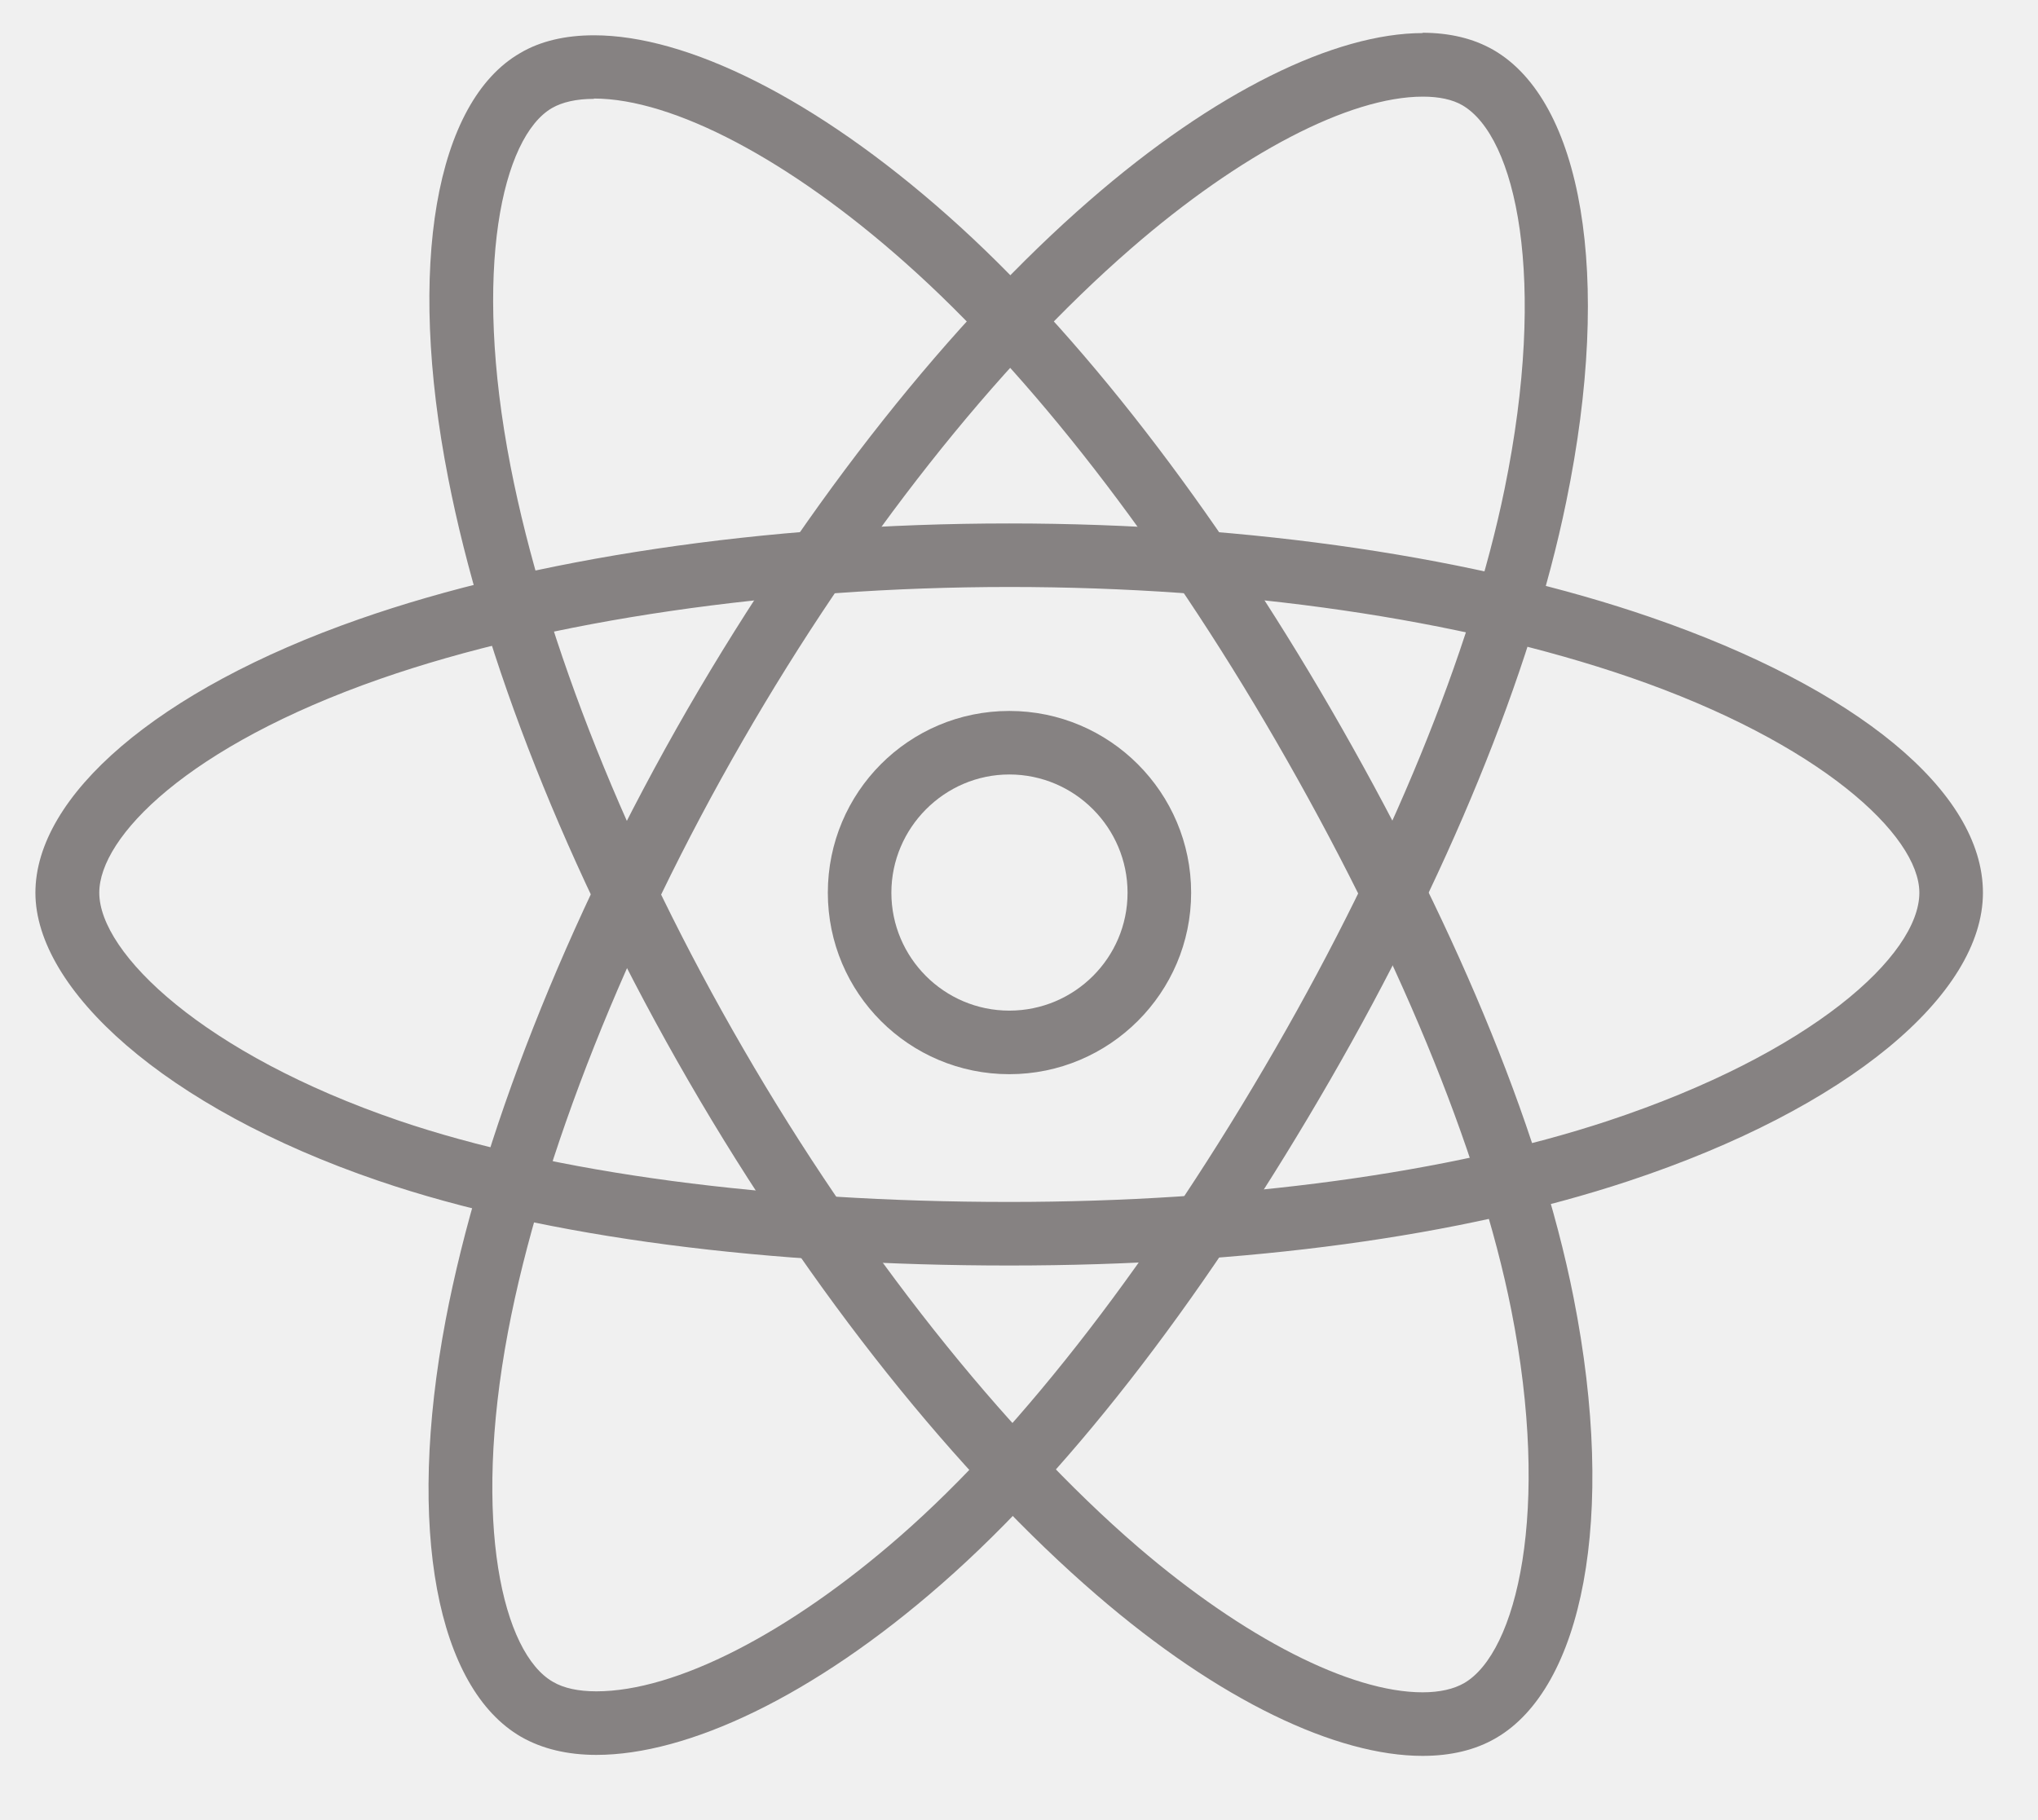
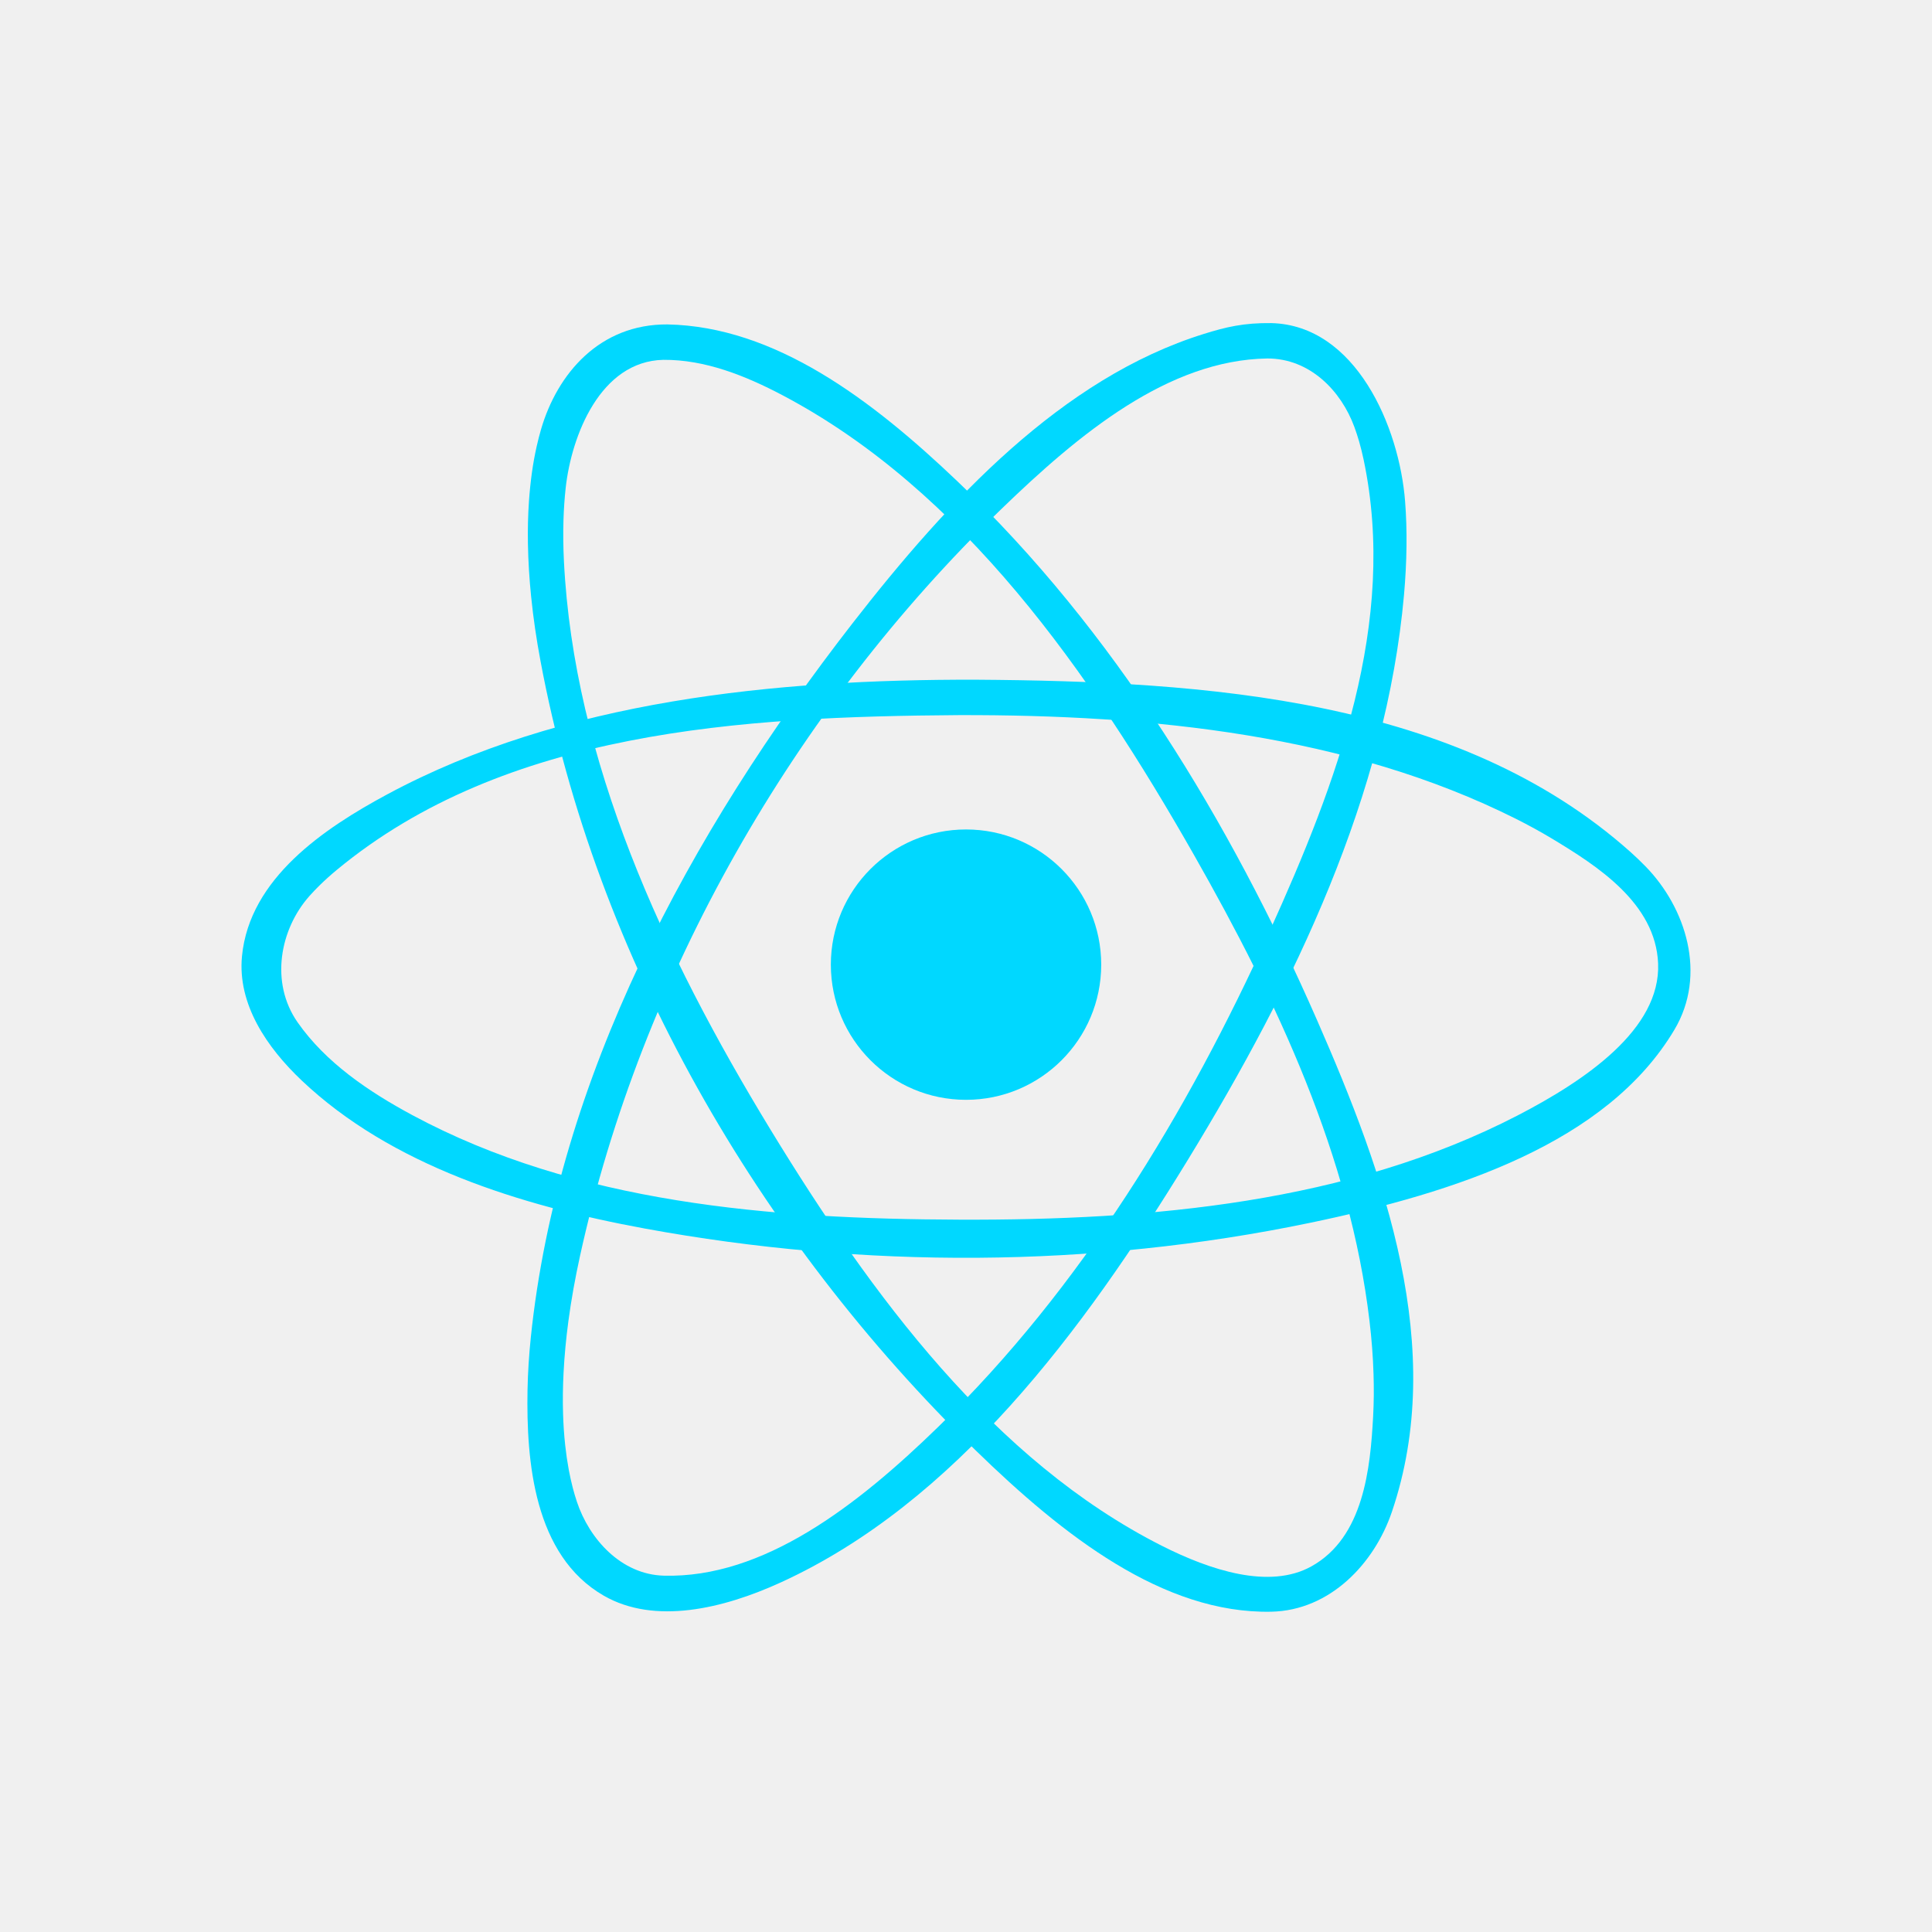
- <svg xmlns="http://www.w3.org/2000/svg" width="56" height="50" viewBox="0 0 56 50" fill="none">
-   <g clip-path="url(#clip0_123_183)">
-     <path d="M27.734 21.285C29.524 21.285 30.983 22.744 30.983 24.535C30.983 26.325 29.524 27.775 27.734 27.775C25.943 27.775 24.493 26.316 24.493 24.535C24.493 22.753 25.952 21.285 27.734 21.285ZM27.734 19.539C24.974 19.539 22.747 21.775 22.747 24.535C22.747 27.295 24.983 29.522 27.734 29.522C30.485 29.522 32.73 27.286 32.73 24.535C32.73 21.783 30.494 19.539 27.734 19.539Z" fill="#868282" />
-     <path d="M27.734 16.132C34.084 16.132 40.136 17.015 44.783 18.613C50.006 20.412 52.74 22.954 52.74 24.535C52.74 26.247 49.796 28.945 44.18 30.806C39.848 32.238 34.005 33.033 27.734 33.033C21.14 33.033 15.183 32.238 10.956 30.797C5.61 28.972 2.728 26.203 2.728 24.535C2.728 23.006 5.147 20.508 10.449 18.657C15.061 17.049 21.358 16.132 27.734 16.132ZM27.734 14.386C20.965 14.386 14.589 15.364 9.873 17.015C4.3 18.962 0.973 21.888 0.973 24.535C0.973 27.181 4.51 30.439 10.388 32.448C15.035 34.037 21.209 34.78 27.734 34.78C34.258 34.78 40.136 33.985 44.731 32.465C50.801 30.456 54.487 27.321 54.487 24.535C54.487 21.748 51.01 18.91 45.351 16.962C40.66 15.346 34.433 14.386 27.725 14.386H27.734Z" fill="#868282" />
-     <path d="M39.097 2.656C39.542 2.656 39.909 2.734 40.18 2.891C41.656 3.747 42.53 7.643 41.342 13.442C40.425 17.914 38.189 23.364 35.053 28.806C31.761 34.518 28.092 39.287 24.73 42.221C21.672 44.894 18.563 46.483 16.388 46.483C15.89 46.483 15.489 46.396 15.192 46.221C13.82 45.435 12.965 41.872 13.96 36.596C14.869 31.802 17.218 25.888 20.406 20.36C23.576 14.857 27.367 10.053 31.079 6.83C34.084 4.219 37.08 2.656 39.097 2.656ZM39.097 0.909C36.687 0.909 33.376 2.516 29.935 5.512C26.188 8.769 22.249 13.687 18.895 19.486C15.515 25.347 13.183 31.365 12.248 36.265C11.148 42.064 12.021 46.405 14.318 47.733C14.895 48.064 15.594 48.23 16.388 48.23C18.886 48.23 22.336 46.632 25.874 43.531C29.568 40.3 33.298 35.321 36.556 29.67C39.735 24.159 42.067 18.526 43.036 13.792C44.329 7.529 43.455 2.769 41.036 1.372C40.486 1.057 39.831 0.9 39.08 0.9L39.097 0.909Z" fill="#868282" />
-     <path d="M16.319 2.708C18.493 2.708 21.699 4.394 24.887 7.232C28.302 10.263 31.909 14.918 35.053 20.351C38.355 26.054 40.652 31.609 41.525 35.994C42.626 41.54 41.674 45.418 40.233 46.256C39.944 46.422 39.56 46.51 39.089 46.51C37.106 46.51 34.18 45.016 31.271 42.518C27.577 39.339 23.62 34.343 20.424 28.823C17.244 23.338 14.973 17.652 14.03 12.822C12.973 7.398 13.803 3.765 15.166 2.97C15.454 2.804 15.847 2.717 16.319 2.717M16.319 0.97C15.541 0.97 14.851 1.127 14.292 1.459C11.978 2.795 11.165 7.285 12.318 13.154C13.27 18.028 15.559 23.897 18.913 29.696C22.301 35.557 26.354 40.579 30.136 43.837C33.507 46.745 36.73 48.257 39.089 48.257C39.857 48.257 40.538 48.099 41.106 47.767C43.473 46.396 44.442 41.741 43.237 35.653C42.285 30.841 39.831 25.12 36.564 19.477C33.376 13.975 29.664 9.136 26.048 5.931C22.389 2.682 18.86 0.97 16.327 0.97H16.319Z" fill="#868282" />
+ <svg xmlns="http://www.w3.org/2000/svg" width="800px" height="800px" viewBox="0 0 64 64" version="1.1" xml:space="preserve" style="fill-rule:evenodd;clip-rule:evenodd;stroke-linejoin:round;stroke-miterlimit:2;">
+   <rect id="Icons" x="-1088" y="-64" width="1280" height="800" style="fill:none;" />
+   <g id="Icons1">
+     <g id="Strike">
+ 
+ </g>
+     <g id="H1">
+ 
+ </g>
+     <g id="H2">
+ 
+ </g>
+     <g id="H3">
+ 
+ </g>
+     <g id="list-ul">
+ 
+ </g>
+     <g id="hamburger-1">
+ 
+ </g>
+     <g id="hamburger-2">
+ 
+ </g>
+     <g id="list-ol">
+ 
+ </g>
+     <g id="list-task">
+ 
+ </g>
+     <g id="trash">
+ 
+ </g>
+     <g id="vertical-menu">
+ 
+ </g>
+     <g id="horizontal-menu">
+ 
+ </g>
+     <g id="sidebar-2">
+ 
+ </g>
+     <g id="Pen">
+ 
+ </g>
+     <g id="Pen1">
+ 
+ </g>
+     <g id="clock">
+ 
+ </g>
+     <g id="external-link">
+ 
+ </g>
+     <g id="hr">
+ 
+ </g>
+     <g id="info">
+ 
+ </g>
+     <g id="warning">
+ 
+ </g>
+     <g id="plus-circle">
+ 
+ </g>
+     <g id="minus-circle">
+ 
+ </g>
+     <g id="vue">
+ 
+ </g>
+     <g id="cog">
+ 
+ </g>
+     <g id="logo">
+ 
+ </g>
+     <g id="radio-check">
+ 
+ </g>
+     <g id="eye-slash">
+ 
+ </g>
+     <g id="eye">
+ 
+ </g>
+     <g id="toggle-off">
+ 
+ </g>
+     <g id="shredder">
+ 
+ </g>
+     <g id="spinner--loading--dots-">
+ 
+ </g>
+     <g id="react">
+       <circle cx="32.001" cy="31.955" r="4.478" style="fill:#00d8ff;" />
+       <path d="M32.33,22.516c7.635,0.052 15.965,0.609 21.683,5.708c0.168,0.15 0.33,0.306 0.488,0.467c1.349,1.375 2.054,3.595 0.965,5.422c-2.234,3.751 -7.23,5.387 -12.067,6.394c-7.234,1.506 -14.798,1.518 -22.029,0.192c-4.161,-0.764 -8.416,-2.103 -11.373,-4.904c-1.151,-1.09 -2.135,-2.524 -1.981,-4.12c0.25,-2.582 2.727,-4.239 4.812,-5.361c5.791,-3.116 12.847,-3.813 19.502,-3.798Zm-0.554,1.173c-7.224,0.049 -15.043,0.51 -20.621,5.129c-0.195,0.161 -0.383,0.33 -0.564,0.507c-0.117,0.114 -0.23,0.233 -0.339,0.355c-0.979,1.1 -1.316,2.867 -0.392,4.188c0.93,1.329 2.342,2.288 3.796,3.07c5.438,2.924 11.864,3.443 18.129,3.465c6.343,0.023 12.884,-0.555 18.487,-3.452c2.232,-1.155 4.744,-2.851 4.655,-5.035c-0.082,-2.004 -2.036,-3.242 -3.499,-4.126c-0.396,-0.239 -0.803,-0.46 -1.216,-0.668c-5.562,-2.787 -12.08,-3.447 -18.436,-3.433Z" style="fill:#00d8ff;" />
+       <path d="M42.115,10.703c2.793,0.071 4.24,3.429 4.431,5.909c0.038,0.493 0.052,0.988 0.046,1.483c-0.006,0.536 -0.035,1.072 -0.082,1.606c-0.589,6.612 -3.608,12.909 -7.163,18.724c-3.477,5.688 -7.717,11.36 -13.485,13.996c-1.907,0.872 -4.175,1.41 -5.863,0.437c-2.314,-1.333 -2.567,-4.451 -2.524,-6.816c0.011,-0.581 0.049,-1.162 0.109,-1.741c0.889,-8.56 5.228,-16.669 10.658,-23.655c3.168,-4.076 6.937,-8.119 11.632,-9.583c0.739,-0.231 1.326,-0.371 2.241,-0.36Zm-0.134,1.172c-3.279,0.052 -6.223,2.482 -8.83,5.007c-6.854,6.637 -11.905,15.464 -13.937,24.721c-0.157,0.717 -0.289,1.439 -0.386,2.166c-0.075,0.563 -0.13,1.129 -0.159,1.697c-0.023,0.452 -0.031,0.905 -0.017,1.358c0.01,0.354 0.033,0.708 0.072,1.06c0.029,0.269 0.068,0.537 0.117,0.803c0.037,0.197 0.08,0.393 0.13,0.588c0.041,0.158 0.087,0.315 0.139,0.471c0.409,1.233 1.463,2.411 2.878,2.45c3.301,0.09 6.409,-2.317 9.096,-4.933c4.717,-4.591 8.232,-10.36 10.978,-16.424c2.216,-4.896 4.243,-10.218 3.111,-15.607c-0.043,-0.204 -0.093,-0.406 -0.15,-0.606c-0.047,-0.163 -0.1,-0.324 -0.158,-0.483c-0.44,-1.199 -1.475,-2.271 -2.884,-2.268Z" style="fill:#00d8ff;" />
+       <path d="M22.109,10.747c3.564,0.069 6.765,2.488 9.607,5.197c5.186,4.943 9.011,11.231 11.913,17.849c2.248,5.127 4.316,10.882 2.478,16.292c-0.579,1.705 -2.044,3.265 -3.997,3.305c-3.581,0.072 -6.9,-2.532 -9.78,-5.335c-7.225,-7.034 -12.589,-16.32 -14.427,-26.168c-0.132,-0.704 -0.237,-1.414 -0.309,-2.127c-0.059,-0.582 -0.096,-1.167 -0.106,-1.752c-0.008,-0.472 0.002,-0.944 0.035,-1.414c0.022,-0.314 0.054,-0.626 0.097,-0.937c0.041,-0.292 0.093,-0.583 0.158,-0.871c0.043,-0.191 0.091,-0.38 0.146,-0.568c0.539,-1.843 1.941,-3.485 4.185,-3.471Zm-0.135,1.173c-2.087,0.046 -3.042,2.507 -3.234,4.234c-0.039,0.354 -0.063,0.711 -0.074,1.068c-0.014,0.456 -0.008,0.913 0.015,1.369c0.328,6.599 3.278,12.979 6.838,18.821c3.352,5.5 7.4,10.978 12.968,13.794c1.608,0.813 3.562,1.452 4.951,0.684c1.742,-0.964 1.956,-3.261 2.049,-4.973c0.025,-0.466 0.028,-0.934 0.013,-1.401c-0.018,-0.586 -0.064,-1.171 -0.133,-1.753c-0.642,-5.437 -3.05,-10.582 -5.816,-15.444c-3.442,-6.048 -7.659,-12.076 -13.627,-15.225c-1.236,-0.652 -2.574,-1.185 -3.95,-1.174Z" style="fill:#00d8ff;" />
+     </g>
+     <g id="check-selected">
+ 
+ </g>
+     <g id="turn-off">
+ 
+ </g>
+     <g id="code-block">
+ 
+ </g>
+     <g id="user">
+ 
+ </g>
+     <g id="coffee-bean">
+ 
+ </g>
+     <g id="coffee-beans">
+       <g id="coffee-bean1">
+ 
+ </g>
+     </g>
+     <g id="coffee-bean-filled">
+ 
+ </g>
+     <g id="coffee-beans-filled">
+       <g id="coffee-bean2">
+ 
+ </g>
+     </g>
+     <g id="clipboard">
+ 
+ </g>
+     <g id="clipboard-paste">
+ 
+ </g>
+     <g id="clipboard-copy">
+ 
+ </g>
+     <g id="Layer1">
+ 
+ </g>
  </g>
-   <defs>
-     <clipPath id="clip0_123_183">
-       <rect width="54.975" height="48.728" fill="white" transform="translate(0.361816 0.499023)" />
-     </clipPath>
-   </defs>
</svg>
